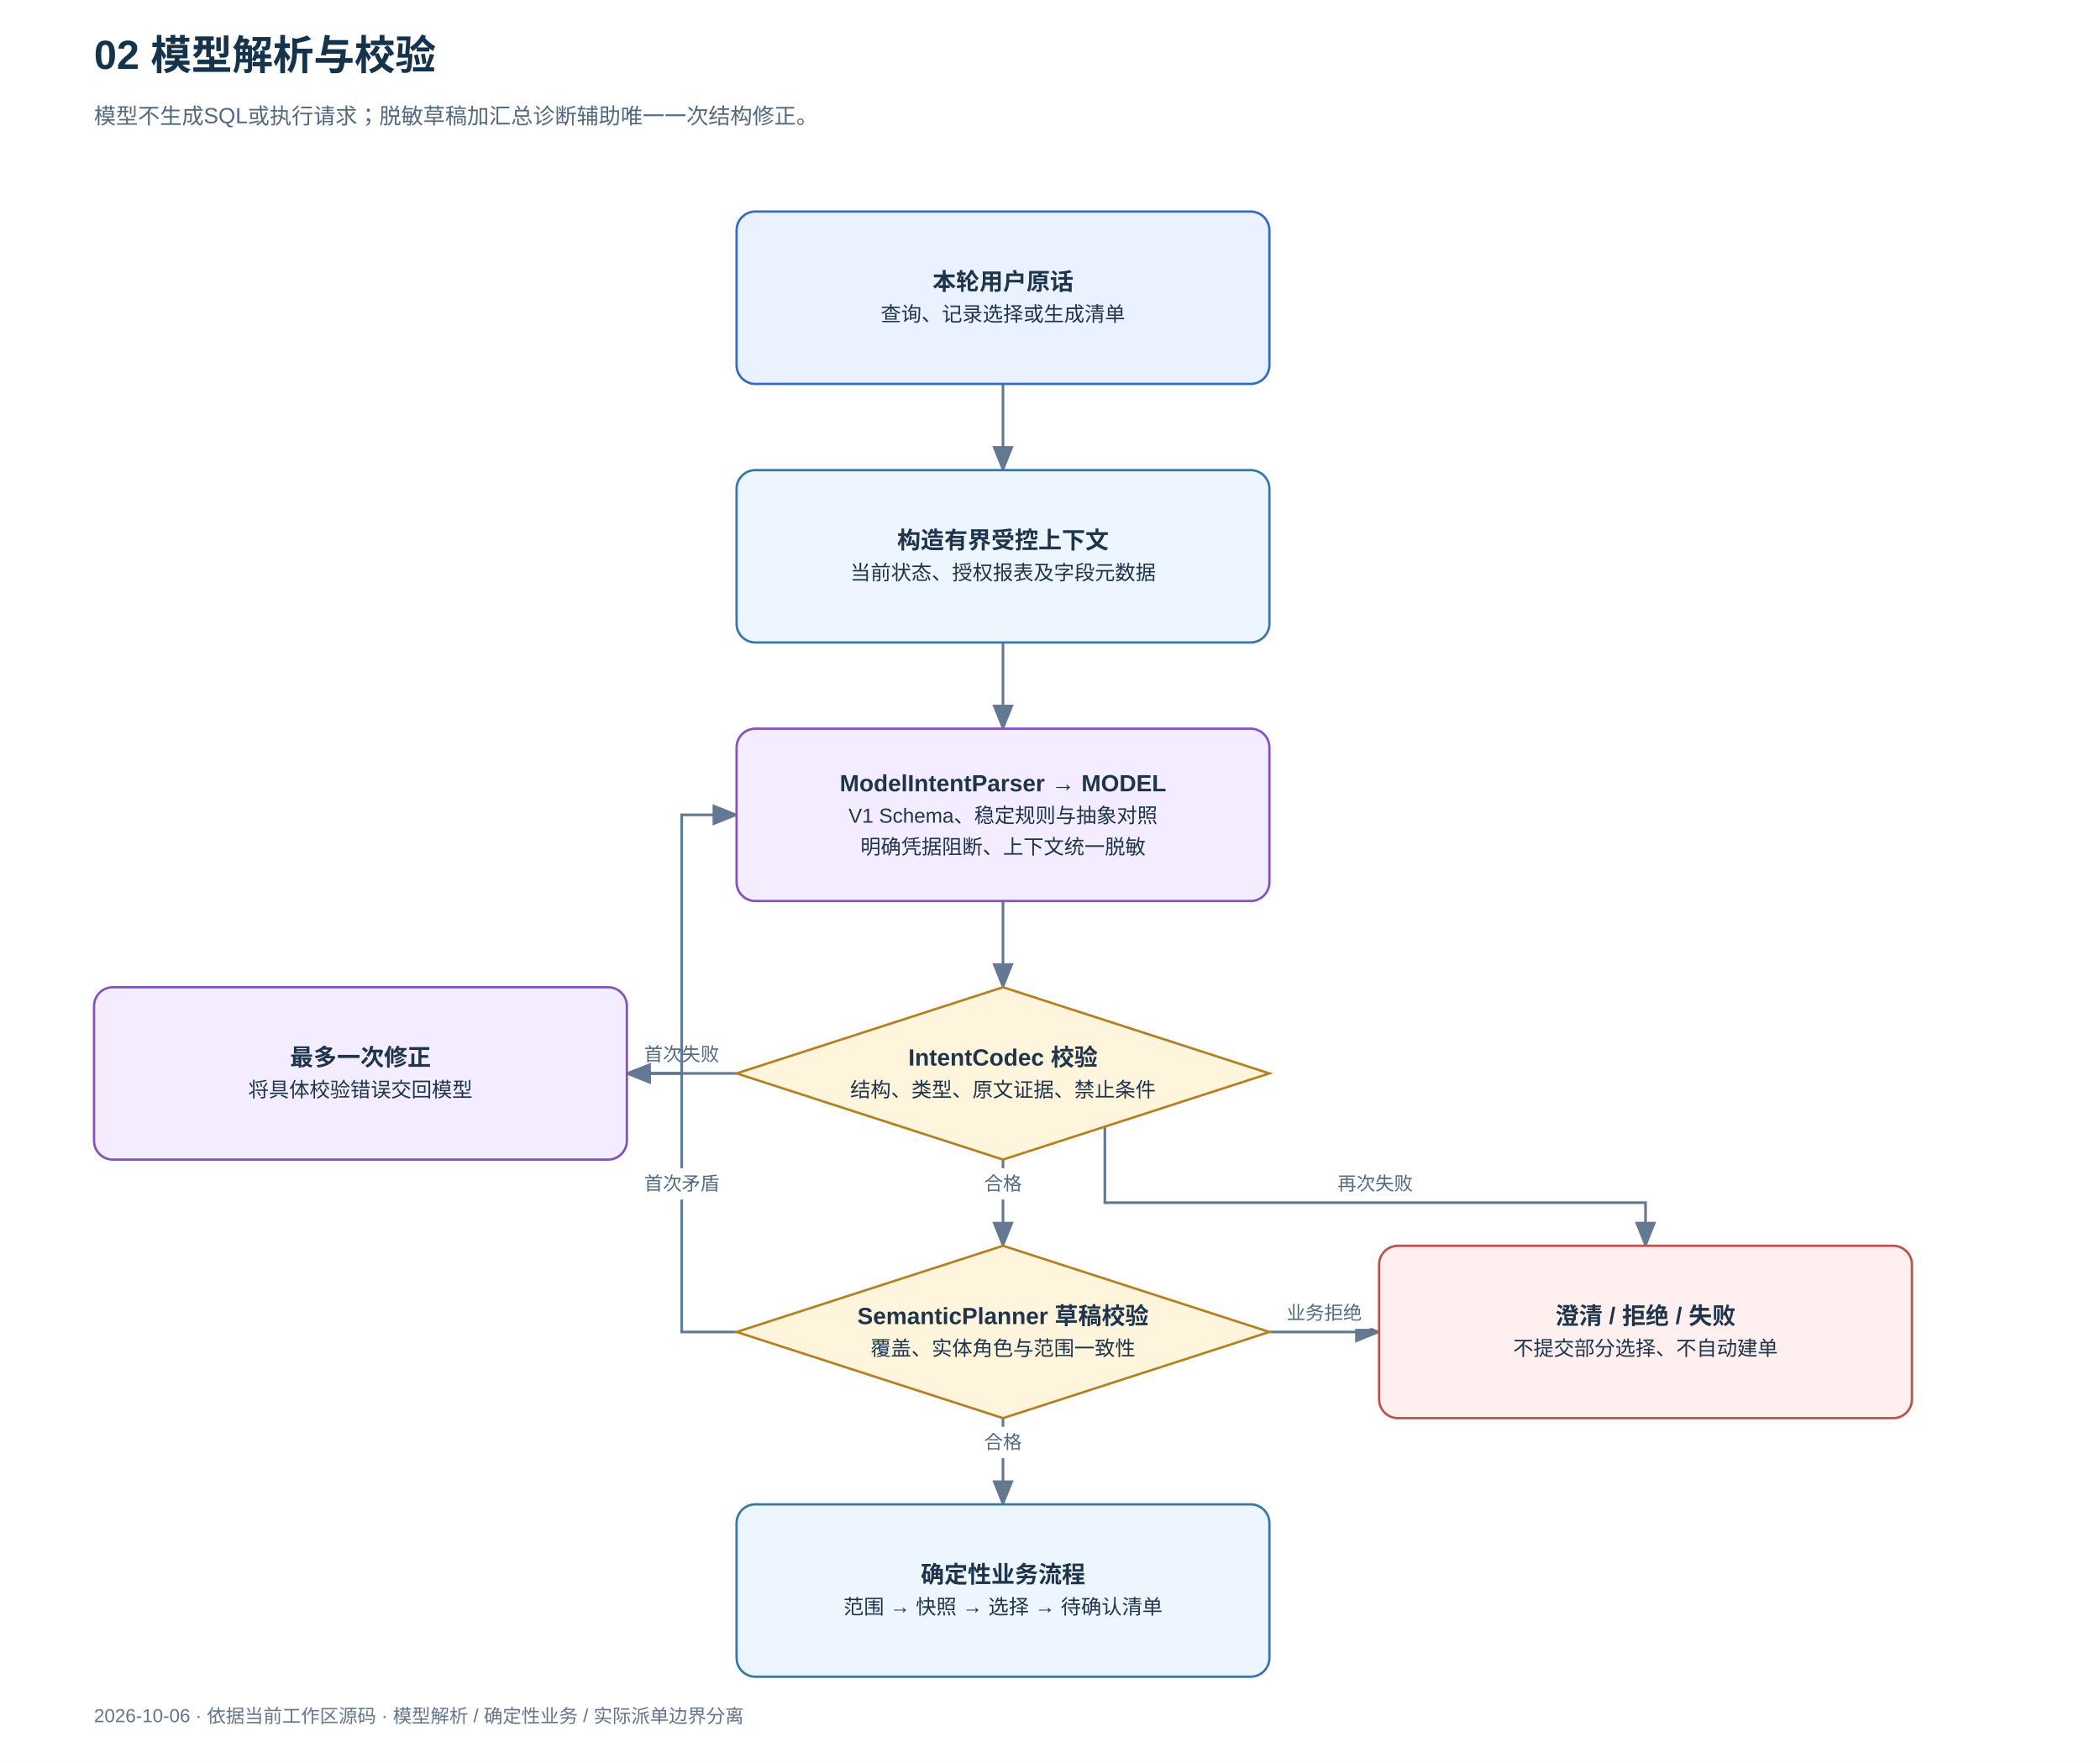
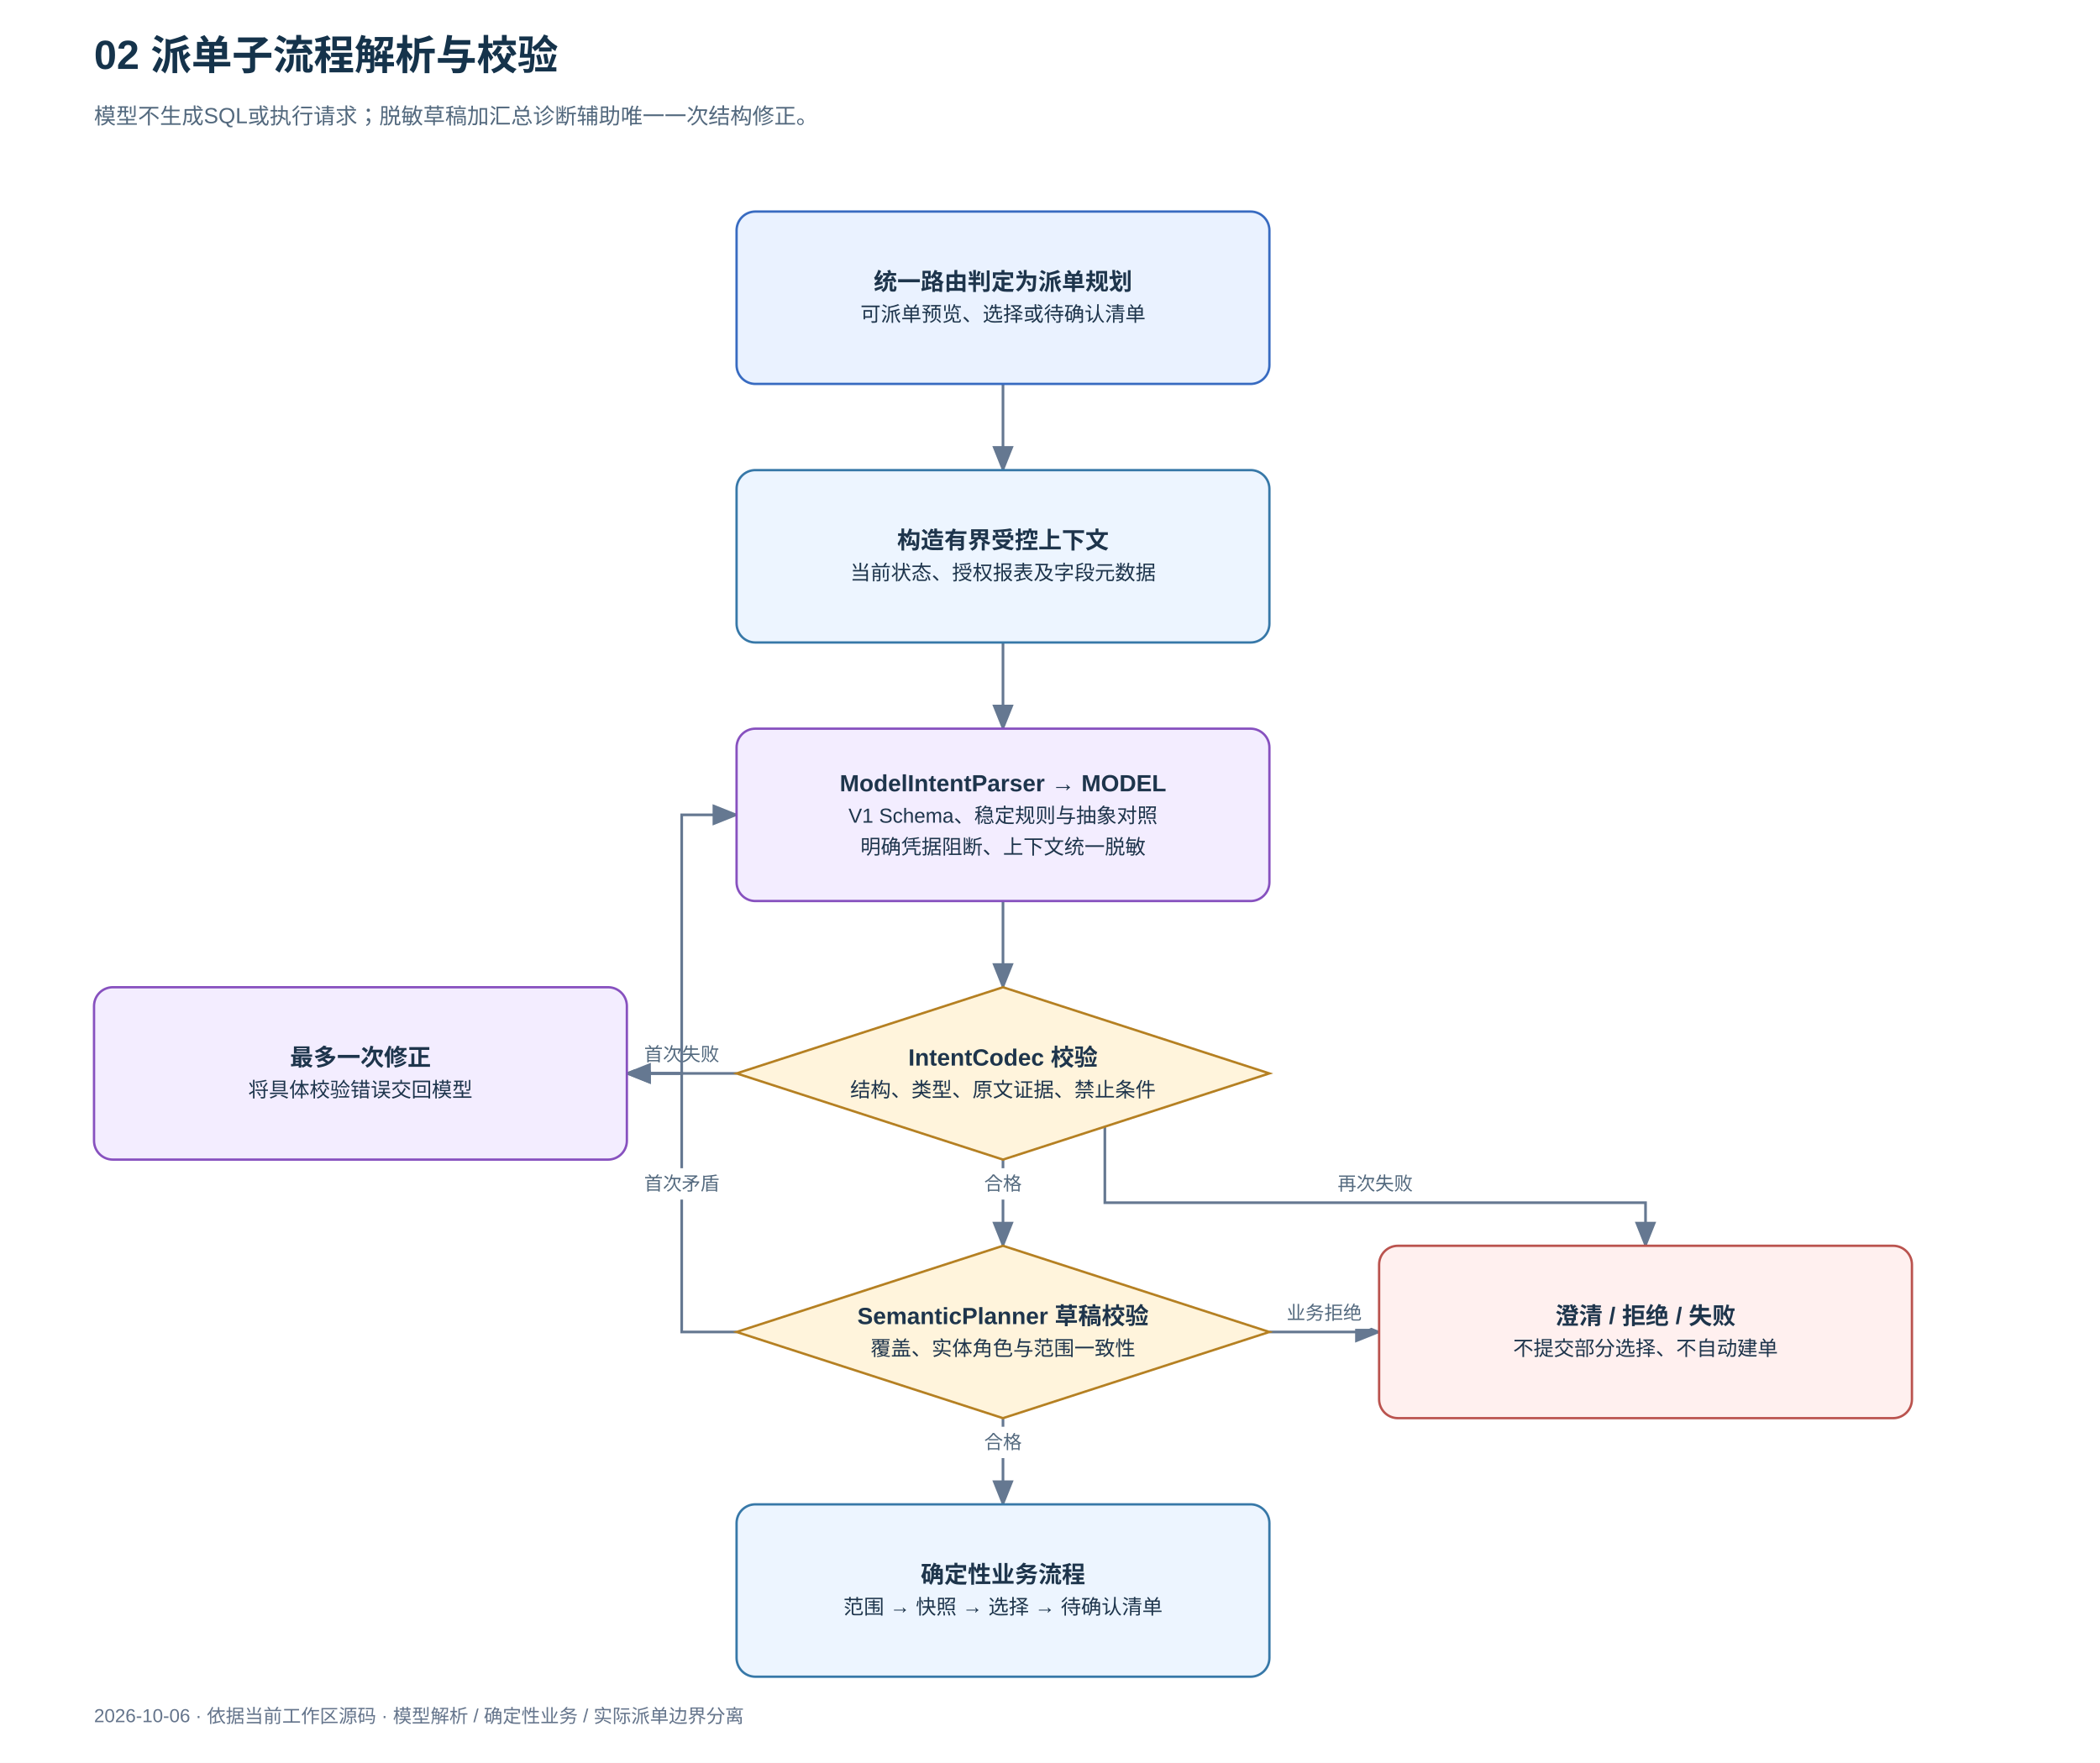
- <svg xmlns="http://www.w3.org/2000/svg" width="1340" height="1125" viewBox="0 0 1340 1125" role="img" aria-label="02 模型解析与校验">
+ <svg xmlns="http://www.w3.org/2000/svg" width="1340" height="1125" viewBox="0 0 1340 1125" role="img" aria-label="02 派单子流程解析与校验">
  <defs>
    <marker id="arrow1" markerWidth="10" markerHeight="8" refX="9" refY="4" orient="auto">
      <path d="M0,0 L10,4 L0,8 Z" fill="#657891" />
    </marker>
  </defs>
  <rect width="100%" height="100%" fill="#fff" />
  <g font-family="Microsoft YaHei,PingFang SC,Arial,sans-serif">
-     <text x="60" y="44" font-size="26" font-weight="700" fill="#15334b">02 模型解析与校验</text>
+     <text x="60" y="44" font-size="26" font-weight="700" fill="#15334b">02 派单子流程解析与校验</text>
    <text x="60" y="79" font-size="14" fill="#53697e">模型不生成SQL或执行请求；脱敏草稿加汇总诊断辅助唯一一次结构修正。</text>
    <path d="M640,245 L640,300" fill="none" stroke="#657891" stroke-width="1.7" marker-end="url(#arrow1)" />
    <path d="M640,410 L640,465" fill="none" stroke="#657891" stroke-width="1.7" marker-end="url(#arrow1)" />
    <path d="M640,575 L640,630" fill="none" stroke="#657891" stroke-width="1.7" marker-end="url(#arrow1)" />
    <path d="M470,685 L435,685 L435,685 L400,685" fill="none" stroke="#657891" stroke-width="1.7" marker-end="url(#arrow1)" />
    <rect x="404" y="663" width="62" height="20" fill="white" rx="3" />
    <text x="435" y="677" font-size="12" text-anchor="middle" fill="#53697e">首次失败</text>
    <path d="M400,685 L435,685 L435,520 L470,520" fill="none" stroke="#657891" stroke-width="1.7" marker-end="url(#arrow1)" />
    <path d="M640,740 L640,795" fill="none" stroke="#657891" stroke-width="1.7" marker-end="url(#arrow1)" />
    <rect x="622" y="745.5" width="36" height="20" fill="white" rx="3" />
    <text x="640" y="759.5" font-size="12" text-anchor="middle" fill="#53697e">合格</text>
    <path d="M470,850 L435,850 L435,685 L400,685" fill="none" stroke="#657891" stroke-width="1.7" marker-end="url(#arrow1)" />
    <rect x="404" y="745.5" width="62" height="20" fill="white" rx="3" />
    <text x="435" y="759.5" font-size="12" text-anchor="middle" fill="#53697e">首次矛盾</text>
    <path d="M705,718.971 L705,767.5 L1050,767.5 L1050,795" fill="none" stroke="#657891" stroke-width="1.7" marker-end="url(#arrow1)" />
    <rect x="846.5" y="745.5" width="62" height="20" fill="white" rx="3" />
    <text x="877.5" y="759.5" font-size="12" text-anchor="middle" fill="#53697e">再次失败</text>
    <path d="M810,850 L845,850 L845,850 L880,850" fill="none" stroke="#657891" stroke-width="1.7" marker-end="url(#arrow1)" />
    <rect x="814" y="828" width="62" height="20" fill="white" rx="3" />
    <text x="845" y="842" font-size="12" text-anchor="middle" fill="#53697e">业务拒绝</text>
    <path d="M640,905 L640,960" fill="none" stroke="#657891" stroke-width="1.7" marker-end="url(#arrow1)" />
    <rect x="622" y="910.5" width="36" height="20" fill="white" rx="3" />
    <text x="640" y="924.5" font-size="12" text-anchor="middle" fill="#53697e">合格</text>
    <rect x="470" y="135" width="340" height="110" rx="12" fill="#eaf2ff" stroke="#386bc1" stroke-width="1.5" />
-     <text x="640" y="185" text-anchor="middle" font-size="15" font-weight="700" fill="#1e354c">本轮用户原话</text>
-     <text x="640" y="205" text-anchor="middle" font-size="13" font-weight="400" fill="#1e354c">查询、记录选择或生成清单</text>
+     <text x="640" y="185" text-anchor="middle" font-size="15" font-weight="700" fill="#1e354c">统一路由判定为派单规划</text>
+     <text x="640" y="205" text-anchor="middle" font-size="13" font-weight="400" fill="#1e354c">可派单预览、选择或待确认清单</text>
    <rect x="470" y="300" width="340" height="110" rx="12" fill="#edf5ff" stroke="#3778a8" stroke-width="1.5" />
    <text x="640" y="350" text-anchor="middle" font-size="15" font-weight="700" fill="#1e354c">构造有界受控上下文</text>
    <text x="640" y="370" text-anchor="middle" font-size="13" font-weight="400" fill="#1e354c">当前状态、授权报表及字段元数据</text>
    <rect x="470" y="465" width="340" height="110" rx="12" fill="#f3edff" stroke="#8751bf" stroke-width="1.5" />
    <text x="640" y="505" text-anchor="middle" font-size="15" font-weight="700" fill="#1e354c">ModelIntentParser → MODEL</text>
    <text x="640" y="525" text-anchor="middle" font-size="13" font-weight="400" fill="#1e354c">V1 Schema、稳定规则与抽象对照</text>
    <text x="640" y="545" text-anchor="middle" font-size="13" font-weight="400" fill="#1e354c">明确凭据阻断、上下文统一脱敏</text>
    <polygon points="640,630 810,685 640,740 470,685" fill="#fff4dc" stroke="#b58022" stroke-width="1.5" />
    <text x="640" y="680" text-anchor="middle" font-size="15" font-weight="700" fill="#1e354c">IntentCodec 校验</text>
    <text x="640" y="700" text-anchor="middle" font-size="13" font-weight="400" fill="#1e354c">结构、类型、原文证据、禁止条件</text>
    <rect x="60" y="630" width="340" height="110" rx="12" fill="#f3edff" stroke="#8751bf" stroke-width="1.5" />
    <text x="230" y="680" text-anchor="middle" font-size="15" font-weight="700" fill="#1e354c">最多一次修正</text>
    <text x="230" y="700" text-anchor="middle" font-size="13" font-weight="400" fill="#1e354c">将具体校验错误交回模型</text>
    <polygon points="640,795 810,850 640,905 470,850" fill="#fff4dc" stroke="#b58022" stroke-width="1.5" />
    <text x="640" y="845" text-anchor="middle" font-size="15" font-weight="700" fill="#1e354c">SemanticPlanner 草稿校验</text>
    <text x="640" y="865" text-anchor="middle" font-size="13" font-weight="400" fill="#1e354c">覆盖、实体角色与范围一致性</text>
    <rect x="880" y="795" width="340" height="110" rx="12" fill="#fff0ef" stroke="#ba534e" stroke-width="1.5" />
    <text x="1050" y="845" text-anchor="middle" font-size="15" font-weight="700" fill="#1e354c">澄清 / 拒绝 / 失败</text>
    <text x="1050" y="865" text-anchor="middle" font-size="13" font-weight="400" fill="#1e354c">不提交部分选择、不自动建单</text>
    <rect x="470" y="960" width="340" height="110" rx="12" fill="#edf5ff" stroke="#3778a8" stroke-width="1.5" />
    <text x="640" y="1010" text-anchor="middle" font-size="15" font-weight="700" fill="#1e354c">确定性业务流程</text>
    <text x="640" y="1030" text-anchor="middle" font-size="13" font-weight="400" fill="#1e354c">范围 → 快照 → 选择 → 待确认清单</text>
    <text x="60" y="1099" font-size="12" fill="#64748b">2026-10-06 · 依据当前工作区源码 · 模型解析 / 确定性业务 / 实际派单边界分离</text>
  </g>
</svg>
